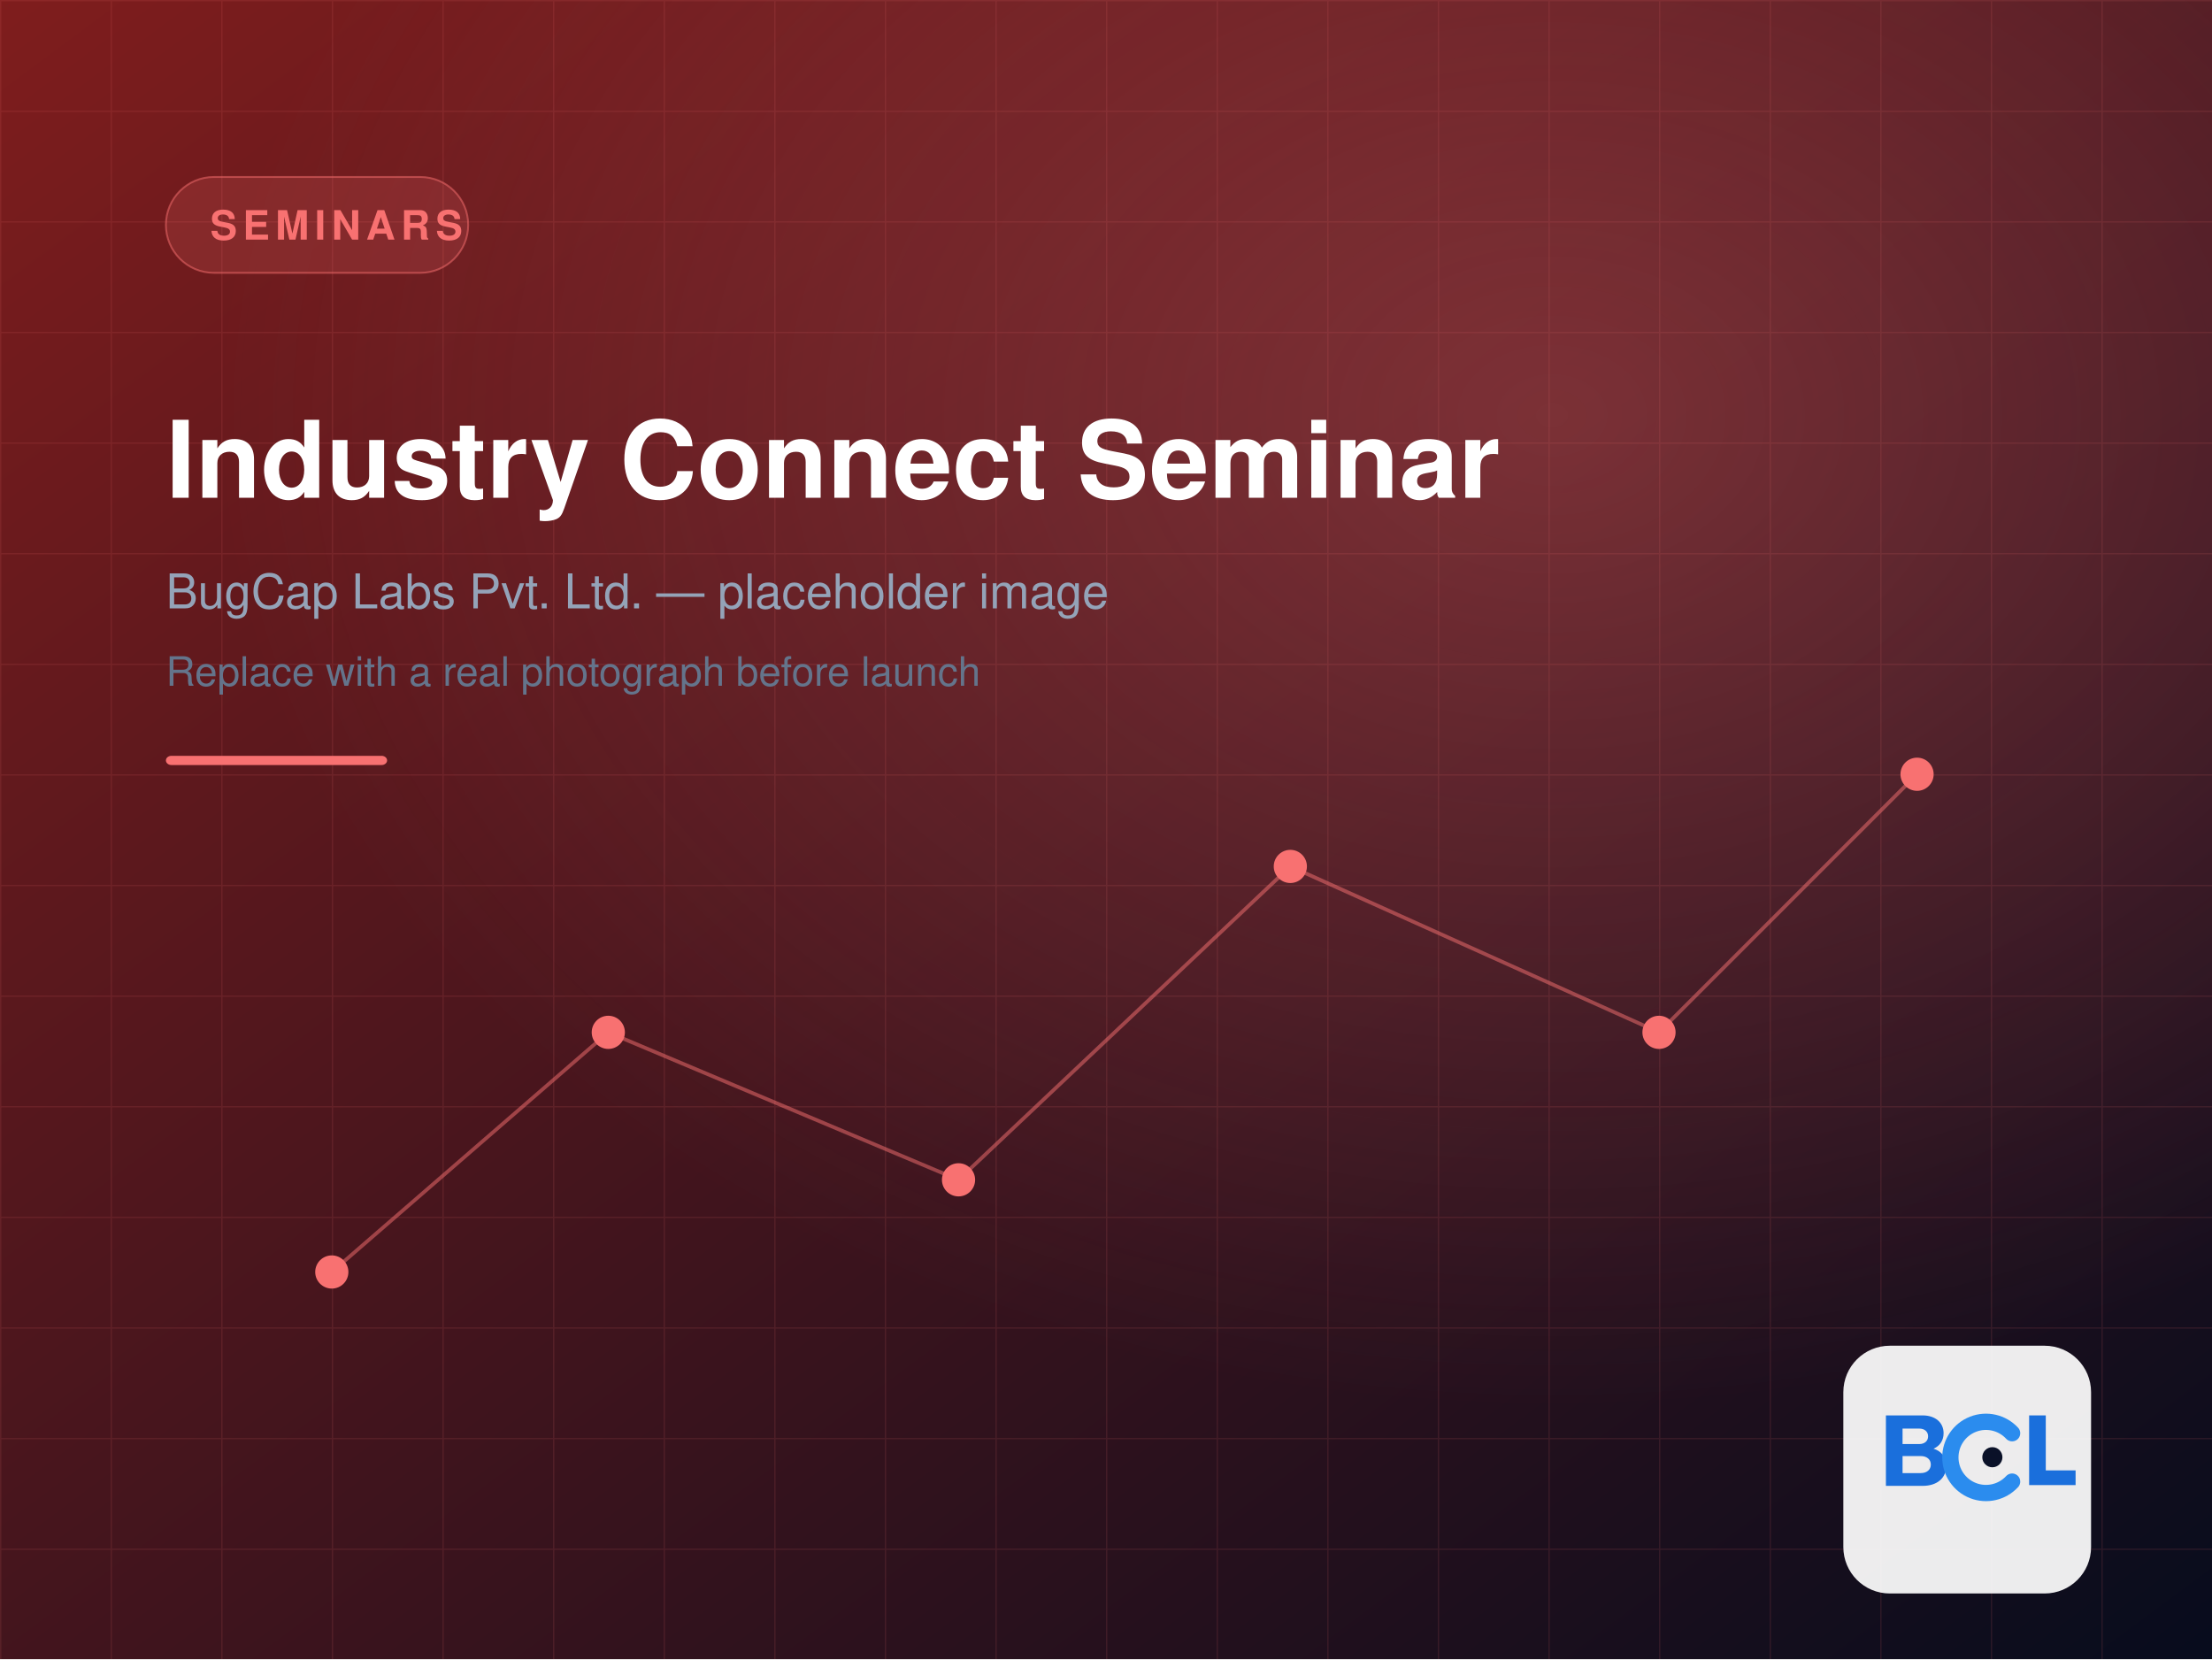
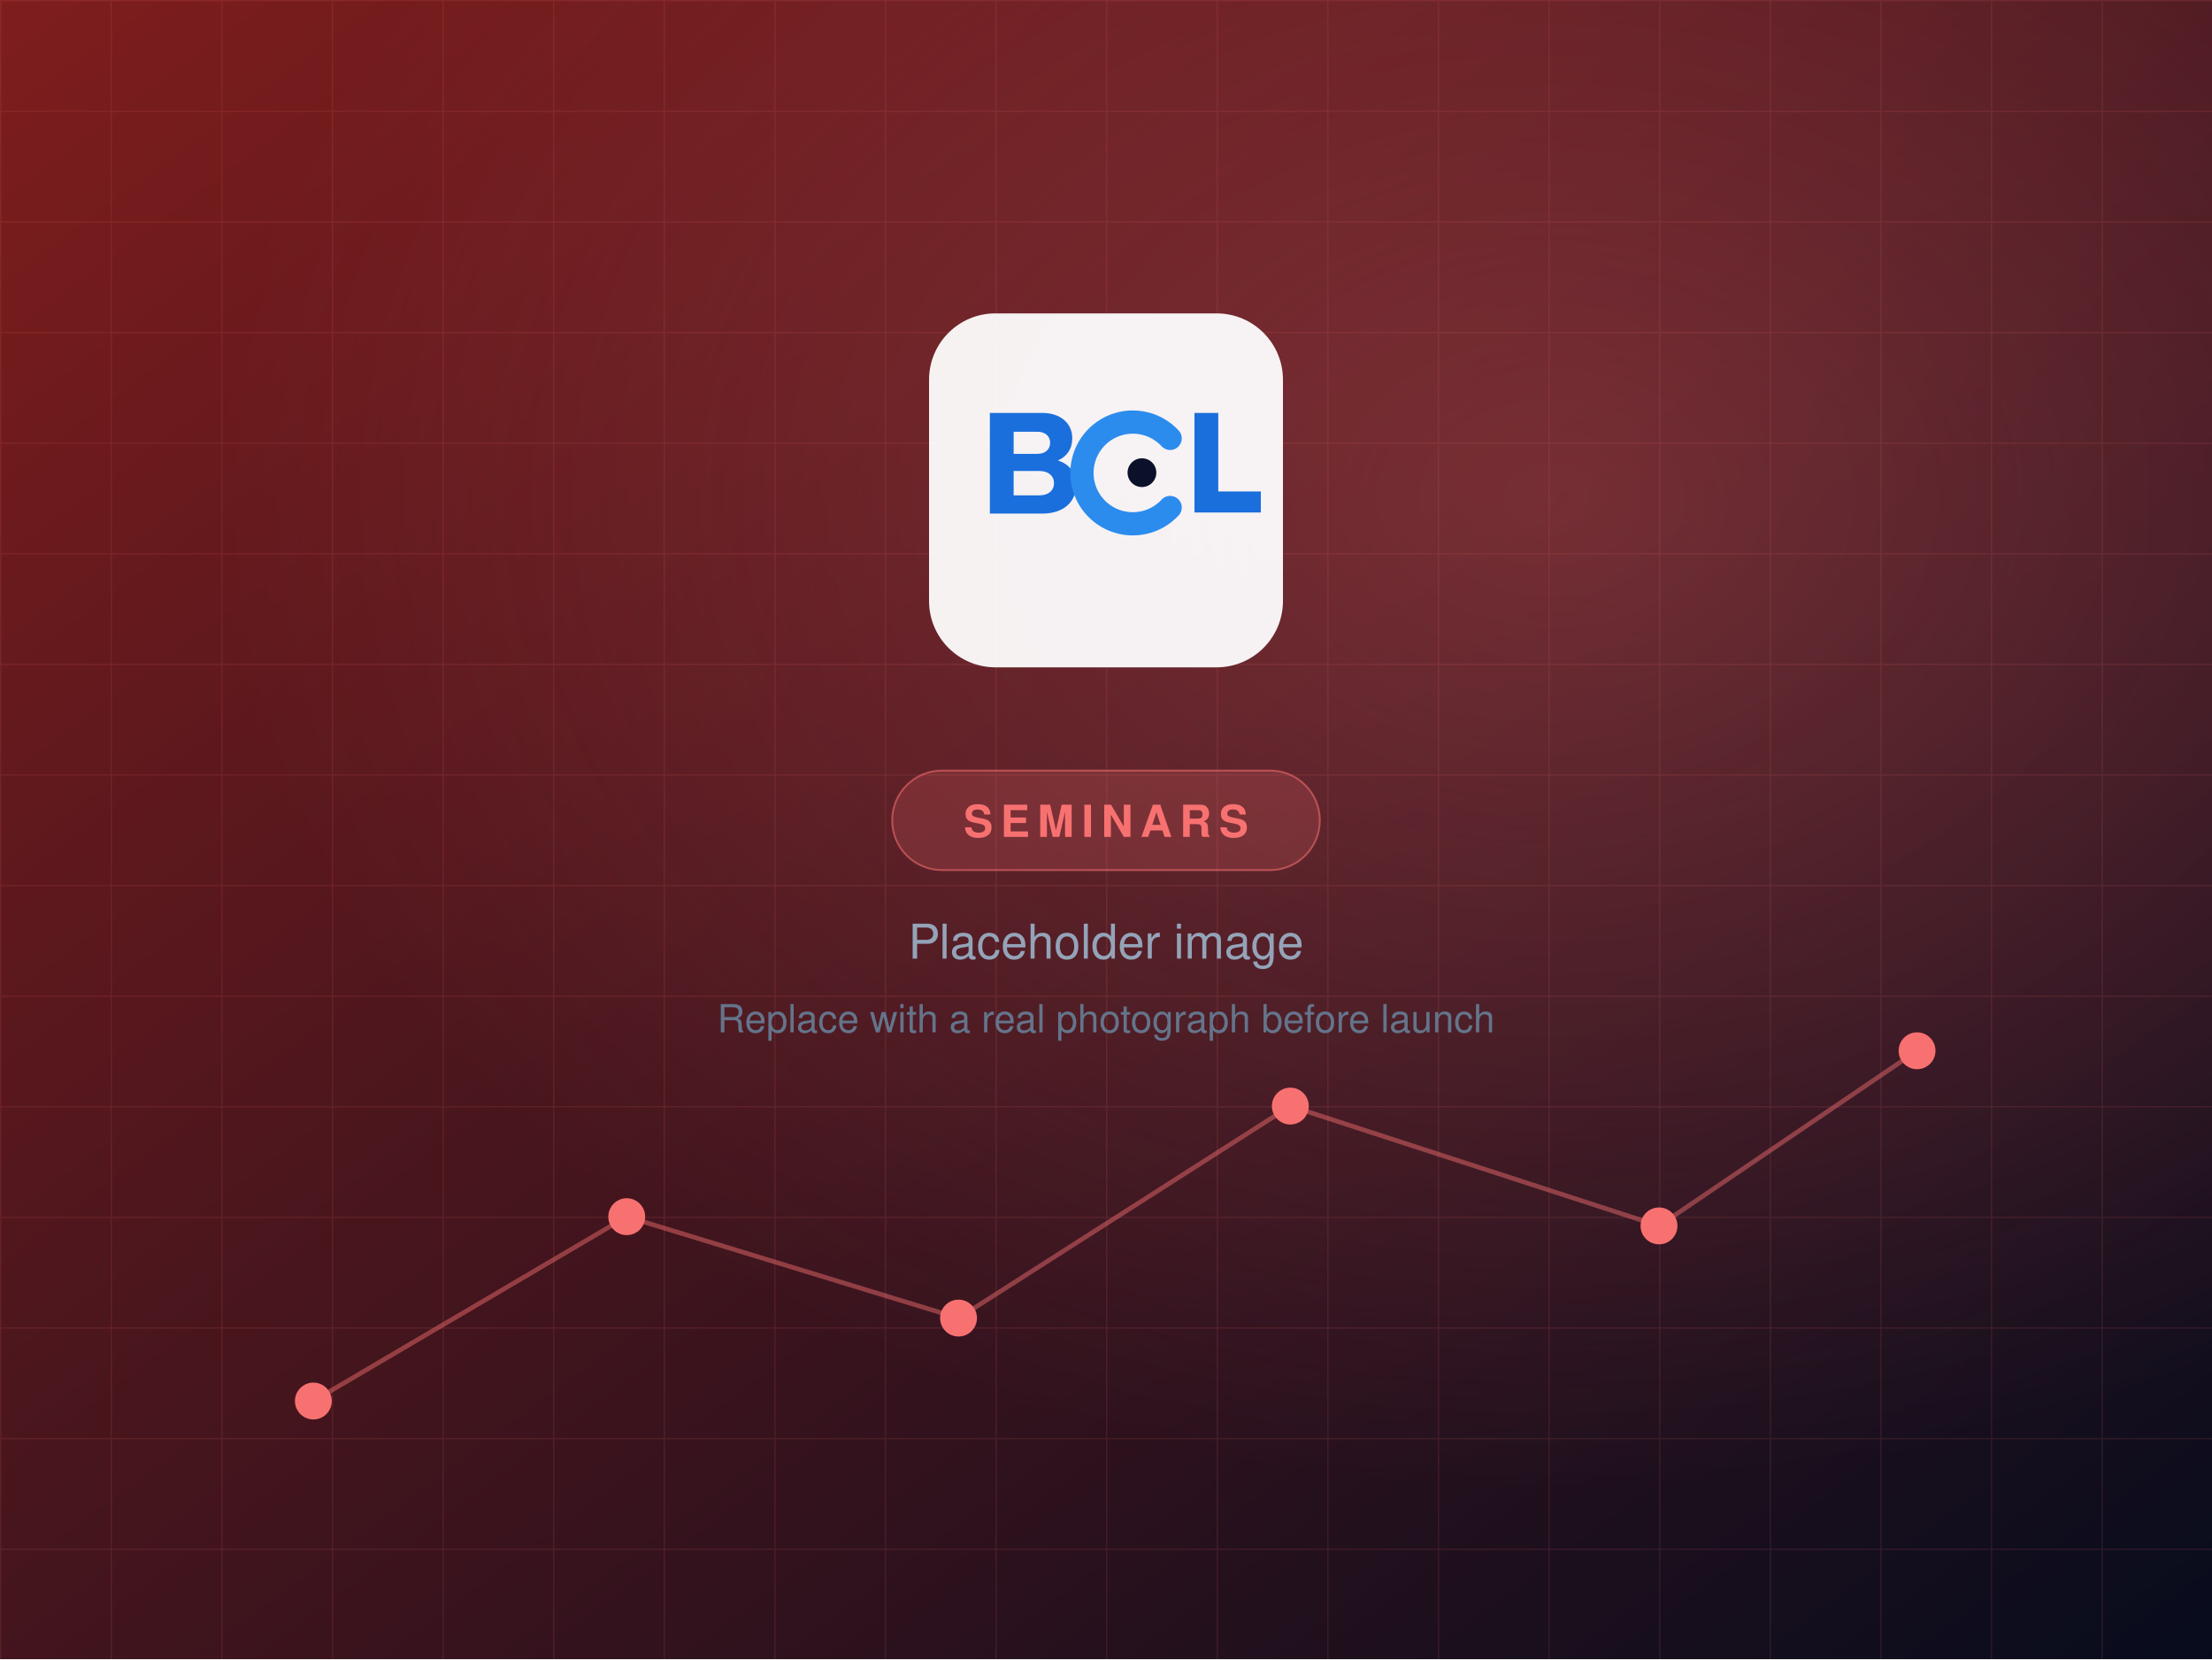
- <svg xmlns="http://www.w3.org/2000/svg" width="1200" height="900" viewBox="0 0 1200 900" role="img" aria-label="Industry Connect Seminar — placeholder image">
+ <svg xmlns="http://www.w3.org/2000/svg" width="1200" height="900" viewBox="0 0 1200 900" role="img" aria-label="Seminars placeholder image">
  <defs>
    <linearGradient id="bg11" x1="0" y1="0" x2="1" y2="1">
      <stop offset="0%" stop-color="#7f1d1d" />
      <stop offset="100%" stop-color="#070c1d" />
    </linearGradient>
    <pattern id="grid11" width="60" height="60" patternUnits="userSpaceOnUse">
      <path d="M60 0H0V60" fill="none" stroke="#f87171" stroke-opacity="0.12" stroke-width="1.5" />
    </pattern>
-     <radialGradient id="glow11" cx="0.7" cy="0.25" r="0.6">
-       <stop offset="0%" stop-color="#f87171" stop-opacity="0.3" />
+     <radialGradient id="glow11" cx="0.7" cy="0.3" r="0.6">
+       <stop offset="0%" stop-color="#f87171" stop-opacity="0.28" />
      <stop offset="100%" stop-color="#f87171" stop-opacity="0" />
    </radialGradient>
  </defs>
  <rect width="1200" height="900" fill="url(#bg11)" />
  <rect width="1200" height="900" fill="url(#grid11)" />
  <rect width="1200" height="900" fill="url(#glow11)" />
-   <g opacity="0.5" stroke="#f87171" stroke-width="2" fill="none">
-     <path d="M180 690 L330 560 L520 640 L700 470 L900 560 L1040 420" />
+   <g opacity="0.45" stroke="#f87171" stroke-width="2.5" fill="none">
+     <path d="M170 760 L340 660 L520 715 L700 600 L900 665 L1040 570" />
  </g>
  <g fill="#f87171">
-     <circle cx="180" cy="690" r="9" />
-     <circle cx="330" cy="560" r="9" />
-     <circle cx="520" cy="640" r="9" />
-     <circle cx="700" cy="470" r="9" />
-     <circle cx="900" cy="560" r="9" />
-     <circle cx="1040" cy="420" r="9" />
+     <circle cx="170" cy="760" r="10" />
+     <circle cx="340" cy="660" r="10" />
+     <circle cx="520" cy="715" r="10" />
+     <circle cx="700" cy="600" r="10" />
+     <circle cx="900" cy="665" r="10" />
+     <circle cx="1040" cy="570" r="10" />
  </g>
-   <rect x="90" y="96" width="164" height="52" rx="26" fill="#f87171" fill-opacity="0.16" stroke="#f87171" stroke-opacity="0.5" />
-   <text x="114" y="130" font-family="Segoe UI, Helvetica, Arial, sans-serif" font-size="22" font-weight="600" letter-spacing="3" fill="#f87171">SEMINARS</text>
-   <text x="90" y="270" font-family="Poppins, Segoe UI, Helvetica, Arial, sans-serif" font-size="58" font-weight="700" fill="#ffffff">Industry Connect Seminar</text>
-   <text x="90" y="330" font-family="Segoe UI, Helvetica, Arial, sans-serif" font-size="26" fill="#94a3b8">BugCap Labs Pvt. Ltd. — placeholder image</text>
-   <text x="90" y="372" font-family="Segoe UI, Helvetica, Arial, sans-serif" font-size="22" fill="#64748b">Replace with a real photograph before launch</text>
-   <rect x="90" y="410" width="120" height="5" rx="3" fill="#f87171" />
-   <g transform="translate(1000 730) scale(2.1)">
-     <rect width="64" height="64" rx="12" fill="#ffffff" fill-opacity="0.92" />
+   <g transform="translate(504 170) scale(3)">
+     <rect width="64" height="64" rx="12" fill="#ffffff" fill-opacity="0.94" />
    <path d="M11 18h9.5c3.2 0 5.4 1.8 5.4 4.6 0 1.9-1 3.3-2.6 4 2 .6 3.3 2.2 3.3 4.4 0 3.2-2.4 5.2-6.1 5.2H11V18Zm4.3 3.4v4h4.3c1.4 0 2.3-.8 2.3-2s-.9-2-2.3-2h-4.3Zm0 7.1v4.4h4.7c1.6 0 2.6-.9 2.6-2.2 0-1.3-1-2.2-2.6-2.2h-4.7Z" fill="#1a6fdc" />
    <path d="M43.6 22.6a9.2 9.2 0 1 0 0 12.5" stroke="#2b8cee" stroke-width="4.2" stroke-linecap="round" fill="none" />
    <path d="M48 18h4.3v14.2H60V36H48V18Z" fill="#1a6fdc" />
    <circle cx="38.5" cy="28.8" r="2.6" fill="#0a1128" />
  </g>
+   <rect x="484" y="418" width="232" height="54" rx="27" fill="#f87171" fill-opacity="0.18" stroke="#f87171" stroke-opacity="0.55" />
+   <text x="600" y="454" text-anchor="middle" font-family="Segoe UI, Helvetica, Arial, sans-serif" font-size="24" font-weight="600" letter-spacing="4" fill="#f87171">SEMINARS</text>
+   <text x="600" y="520" text-anchor="middle" font-family="Segoe UI, Helvetica, Arial, sans-serif" font-size="26" fill="#94a3b8">Placeholder image</text>
+   <text x="600" y="560" text-anchor="middle" font-family="Segoe UI, Helvetica, Arial, sans-serif" font-size="21" fill="#64748b">Replace with a real photograph before launch</text>
</svg>
